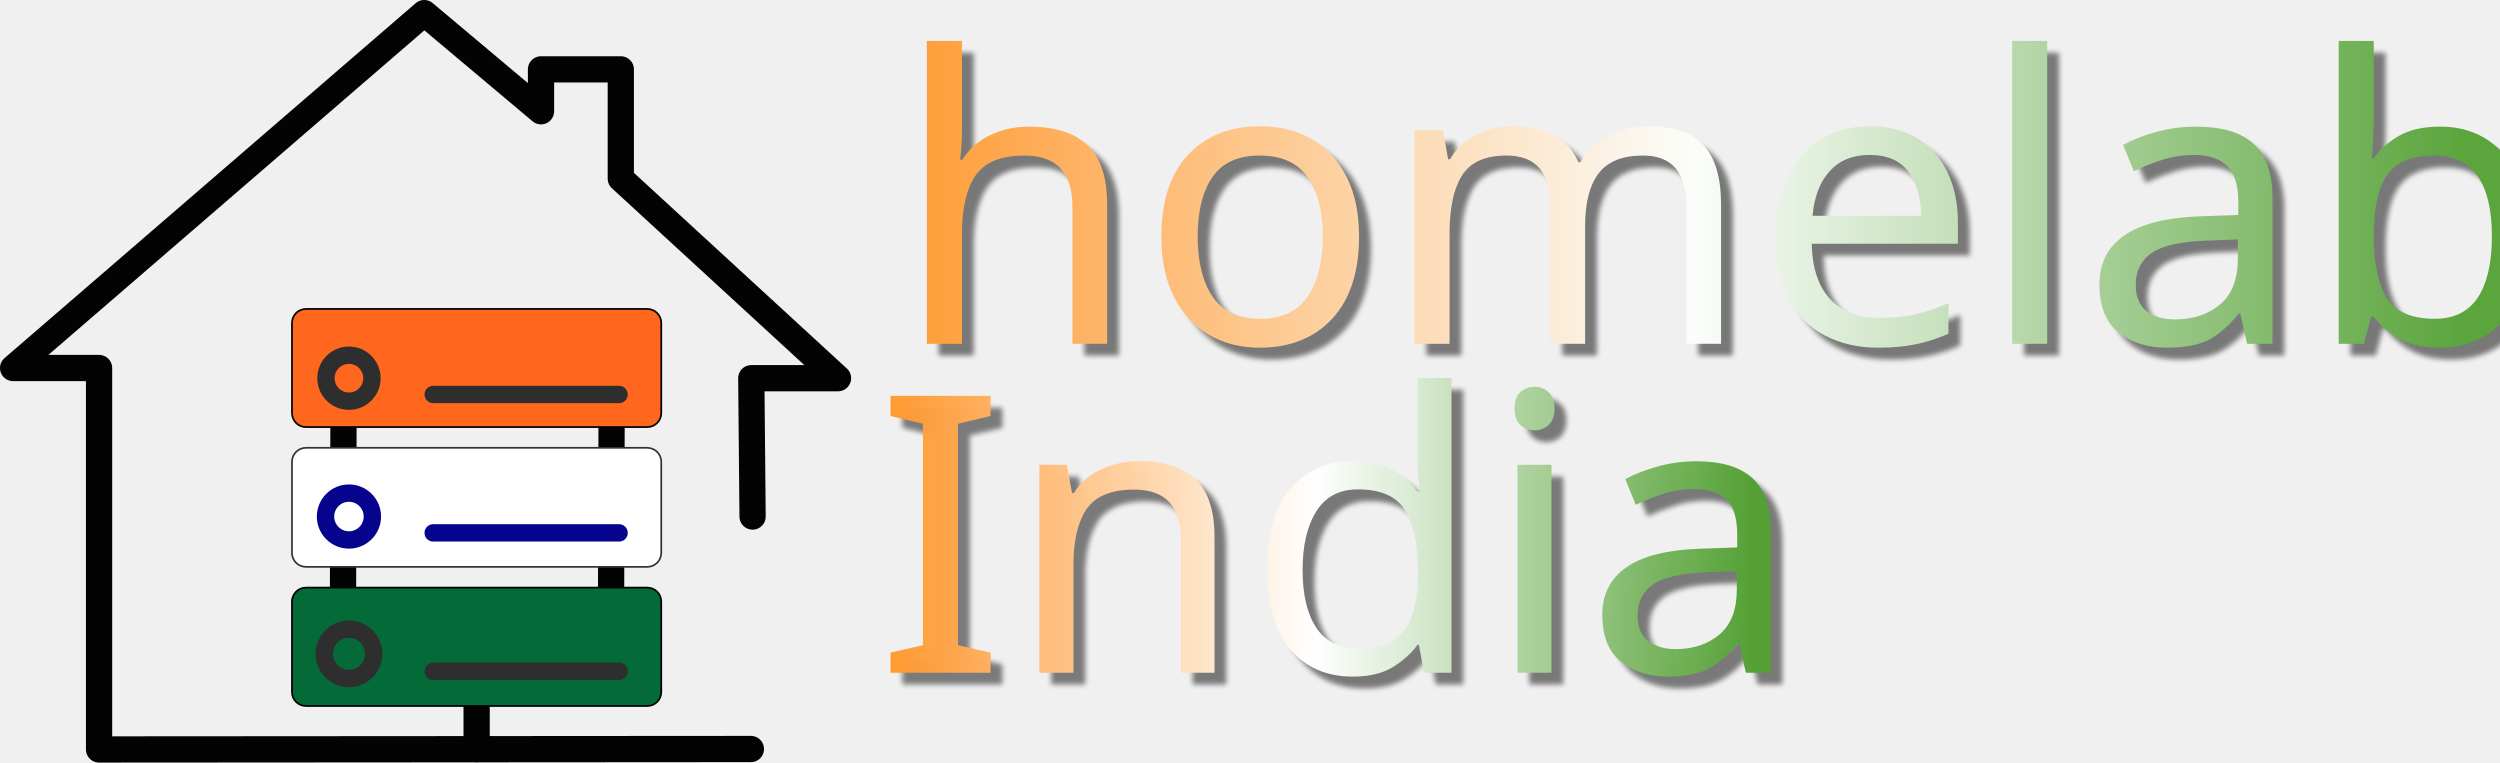
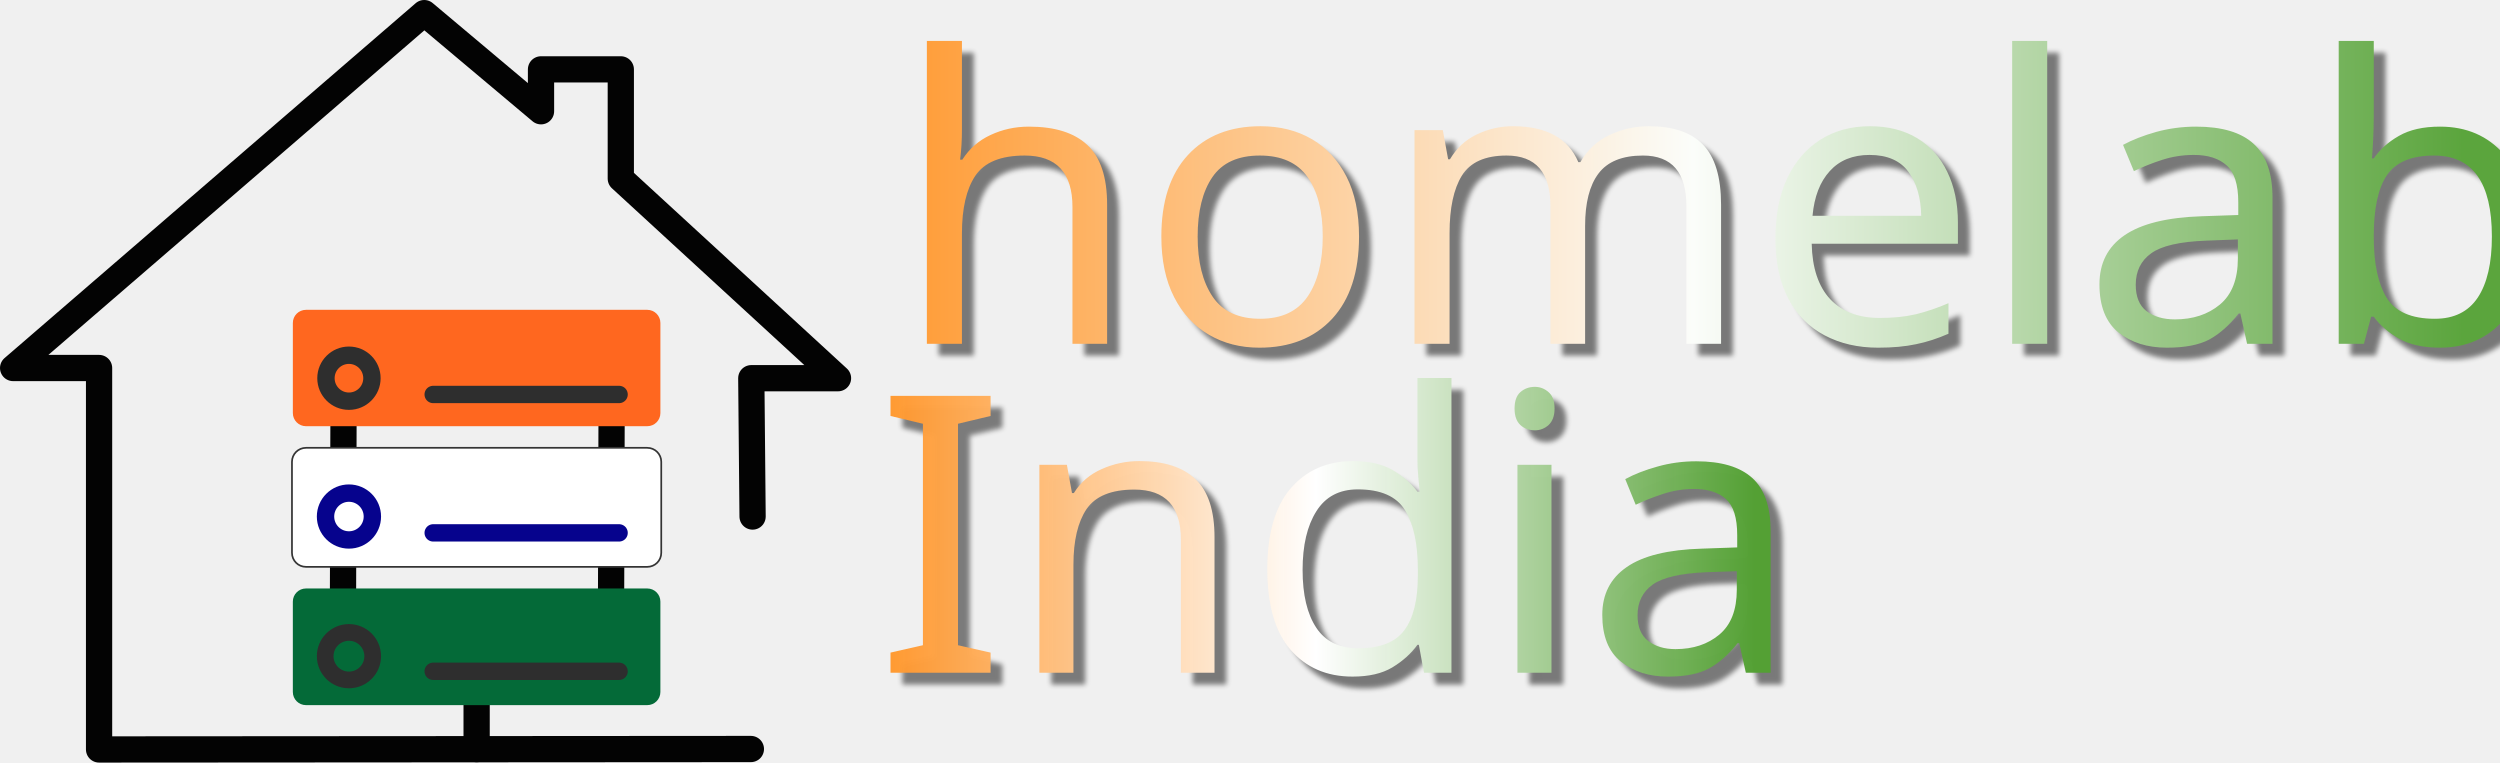
<svg xmlns="http://www.w3.org/2000/svg" xmlns:xlink="http://www.w3.org/1999/xlink" width="190.494mm" height="58.106mm" viewBox="0 0 190.494 58.106" version="1.1" id="svg1" xml:space="preserve">
  <defs id="defs1">
    <linearGradient id="swatch20">
      <stop style="stop-color:#ffffff;stop-opacity:1;" offset="0" id="stop20" />
    </linearGradient>
    <linearGradient id="linearGradient10">
      <stop style="stop-color:#ff9b34;stop-opacity:1;" offset="0" id="stop11" />
      <stop style="stop-color:#fbfdfa;stop-opacity:1;" offset="0.509" id="stop13" />
      <stop style="stop-color:#5ba53d;stop-opacity:1;" offset="1" id="stop12" />
    </linearGradient>
    <linearGradient id="linearGradient8">
      <stop style="stop-color:#ff9528;stop-opacity:0.973;" offset="0" id="stop8" />
      <stop style="stop-color:#ffffff;stop-opacity:1;" offset="0.498" id="stop9" />
      <stop style="stop-color:#53a033;stop-opacity:0.988;" offset="1" id="stop10" />
    </linearGradient>
    <linearGradient xlink:href="#linearGradient8" id="linearGradient9" x1="94.351" y1="100.473" x2="151.526" y2="100.473" gradientUnits="userSpaceOnUse" gradientTransform="matrix(1.163105,0,0,1.163105,-19.16958,-18.11314)" />
    <linearGradient xlink:href="#linearGradient10" id="linearGradient12" x1="93.682" y1="78.445" x2="193.581" y2="78.445" gradientUnits="userSpaceOnUse" gradientTransform="matrix(1.19609,0,0,1.19609,-20.42407,-20.35805)" />
    <filter style="color-interpolation-filters:sRGB" id="filter88" x="-0.004" y="-0.027" width="1.015" height="1.103">
      <feFlood result="flood" in="SourceGraphic" flood-opacity="0.498" flood-color="rgb(0,0,0)" id="feFlood87" />
      <feGaussianBlur result="blur" in="SourceGraphic" stdDeviation="0.2" id="feGaussianBlur87" />
      <feOffset result="offset" in="blur" dx="0.9" dy="0.9" id="feOffset87" />
      <feComposite result="comp1" operator="in" in="flood" in2="offset" id="feComposite87" />
      <feComposite result="comp2" operator="over" in="SourceGraphic" in2="comp1" id="feComposite88" />
    </filter>
    <filter style="color-interpolation-filters:sRGB" id="filter90" x="-0.007" y="-0.027" width="1.028" height="1.106">
      <feFlood result="flood" in="SourceGraphic" flood-opacity="0.498" flood-color="rgb(0,0,0)" id="feFlood88" />
      <feGaussianBlur result="blur" in="SourceGraphic" stdDeviation="0.2" id="feGaussianBlur88" />
      <feOffset result="offset" in="blur" dx="0.9" dy="0.9" id="feOffset88" />
      <feComposite result="comp1" operator="in" in="flood" in2="offset" id="feComposite89" />
      <feComposite result="comp2" operator="over" in="SourceGraphic" in2="comp1" id="feComposite90" />
    </filter>
  </defs>
  <g id="layer2" transform="translate(-23.42952,-56.28079)" style="display:inline">
    <text xml:space="preserve" style="font-size:30.381px;line-height:1.25;font-family:sans-serif;fill:url(#linearGradient12);stroke-width:0.316;filter:url(#filter88)" x="91.477" y="82.477" id="text7">
      <tspan id="tspan7" style="font-style:normal;font-variant:normal;font-weight:normal;font-stretch:normal;font-size:30.381px;font-family:Federation;-inkscape-font-specification:Federation;fill:url(#linearGradient12);stroke-width:0.316" x="91.477" y="82.477">homelab</tspan>
    </text>
    <text xml:space="preserve" style="font-size:29.543px;line-height:1.25;font-family:sans-serif;fill:url(#linearGradient9);stroke-width:0.308;filter:url(#filter90)" x="90.097" y="107.537" id="text8">
      <tspan id="tspan8" style="font-style:normal;font-variant:normal;font-weight:normal;font-stretch:normal;font-size:29.543px;font-family:Federation;-inkscape-font-specification:Federation;fill:url(#linearGradient9);stroke-width:0.308" x="90.097" y="107.537">India</tspan>
    </text>
  </g>
  <g id="layer3" transform="translate(0.9998309,-0.5662751)">
    <path style="fill:none;stroke:#030303;stroke-width:2;stroke-linecap:butt;stroke-linejoin:miter;stroke-dasharray:none;stroke-opacity:1" d="m 25.185,28.608 -0.057,20.317" id="path10" />
    <path style="fill:none;stroke:#030303;stroke-width:2;stroke-linecap:butt;stroke-linejoin:miter;stroke-dasharray:none;stroke-opacity:1" d="m 45.612,28.607 -0.057,20.317" id="path10-7" />
    <path style="fill:none;stroke:#030303;stroke-width:2;stroke-linecap:round;stroke-linejoin:round;stroke-dasharray:none;stroke-opacity:1" d="m 35.318,52.664 v 4.981" id="path9" />
    <path style="fill:none;stroke:#030303;stroke-width:2;stroke-linecap:round;stroke-linejoin:round;stroke-dasharray:none;stroke-opacity:1" d="m 56.345,39.925 -0.098,-10.541 h 6.607 L 46.304,14.177 V 5.852 H 40.224 V 9.044 L 31.327,1.566 3.1237465e-7,28.608 H 6.549 v 29.065 l 49.667,-0.034" id="path8" />
-     <rect style="display:inline;fill:#046a38;fill-opacity:1;stroke:#000000;stroke-width:0.265;stroke-linecap:round;stroke-dasharray:none;stroke-opacity:1;paint-order:stroke fill markers" id="rect1-2" width="28.006" height="8.888" x="21.314" y="45.407" rx="1" ry="1" />
+     <rect style="display:inline;fill:#046a38;fill-opacity:1;stroke:none;stroke-width:0.265;stroke-linecap:round;stroke-dasharray:none;stroke-opacity:1;paint-order:stroke fill markers" id="rect1-2" width="28.006" height="8.888" x="21.314" y="45.407" rx="1" ry="1" />
    <rect style="display:inline;fill:#ffffff;stroke:#343434;stroke-width:0.265;stroke-linecap:round;stroke-dasharray:none;stroke-opacity:1;paint-order:stroke fill markers" id="rect1-5" width="28.006" height="8.937" x="21.314" y="34.756" ry="1" rx="1" />
-     <rect style="display:inline;fill:#ff671f;fill-opacity:1;stroke:#000000;stroke-width:0.265;stroke-linecap:round;stroke-dasharray:none;stroke-opacity:1;paint-order:stroke fill markers" id="rect1" width="28.006" height="8.867" x="45.744" y="79.889" rx="1" ry="1" transform="translate(-24.42935,-55.71451)" />
-     <circle style="display:inline;fill:none;stroke:#2e2e2e;stroke-width:1.323;stroke-linecap:round;stroke-opacity:1;stroke-dasharray:none" id="circle4" cx="25.589" cy="50.385" r="1.881" />
+     <rect style="display:inline;fill:#ff671f;fill-opacity:1;stroke:none;stroke-width:0.265;stroke-linecap:round;stroke-dasharray:none;stroke-opacity:1;paint-order:stroke fill markers" id="rect1" width="28.006" height="8.867" x="45.744" y="79.889" rx="1" ry="1" transform="translate(-24.42935,-55.71451)" />
+     <circle style="display:inline;fill:none;stroke:#2e2e2e;stroke-width:1.273;stroke-linecap:round;stroke-dasharray:none;stroke-opacity:1" id="circle4" cx="25.589" cy="50.566" r="1.81" />
    <circle style="display:inline;fill:none;stroke:#06038d;stroke-width:1.323;stroke-linecap:round;stroke-opacity:1;stroke-dasharray:none" id="circle5" cx="25.589" cy="39.925" r="1.785" />
    <circle style="display:inline;fill:none;stroke:#2e2e2e;stroke-width:1.323;stroke-linecap:round;stroke-opacity:1;stroke-dasharray:none" id="path4" cx="25.589" cy="29.385" r="1.752" />
    <path style="fill:none;stroke:#2e2e2e;stroke-width:1.323;stroke-linecap:round;stroke-linejoin:miter;stroke-dasharray:none;stroke-opacity:1" d="M 32.008,51.717 H 46.173" id="path6" />
    <path style="fill:none;stroke:#06038d;stroke-width:1.323;stroke-linecap:round;stroke-linejoin:miter;stroke-dasharray:none;stroke-opacity:1" d="M 32.008,41.17 H 46.173" id="path7" />
    <path style="fill:none;stroke:#2e2e2e;stroke-width:1.323;stroke-linecap:round;stroke-linejoin:miter;stroke-dasharray:none;stroke-opacity:1" d="M 32.008,30.624 H 46.173" id="path5" />
  </g>
</svg>
